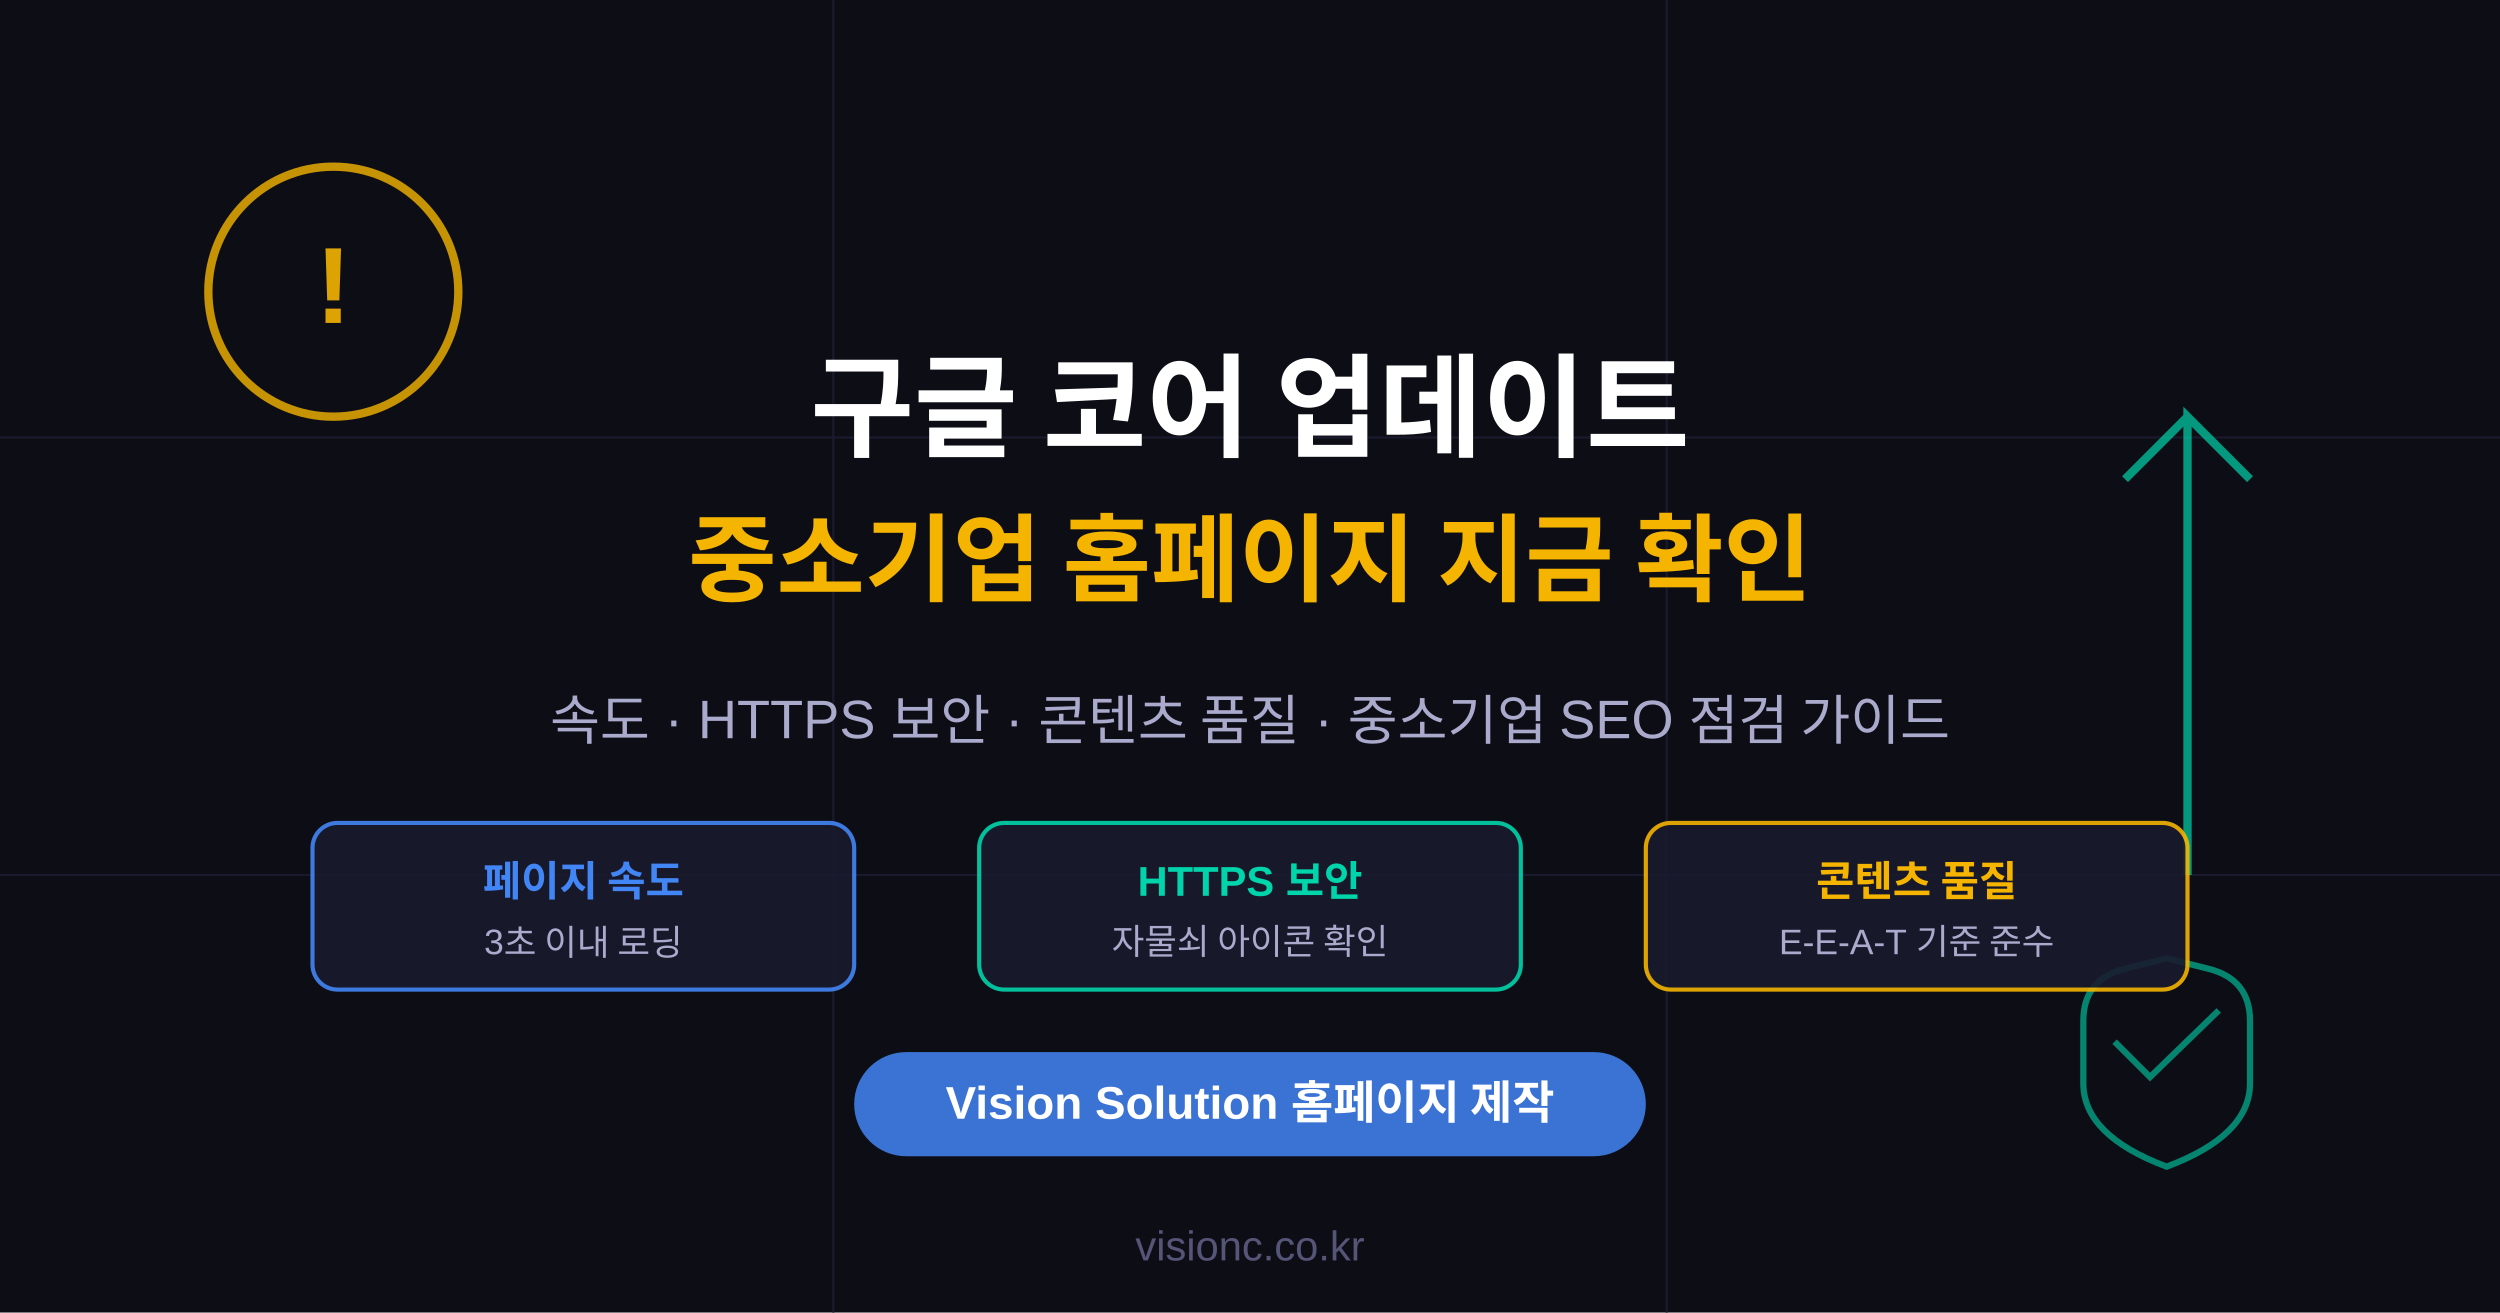
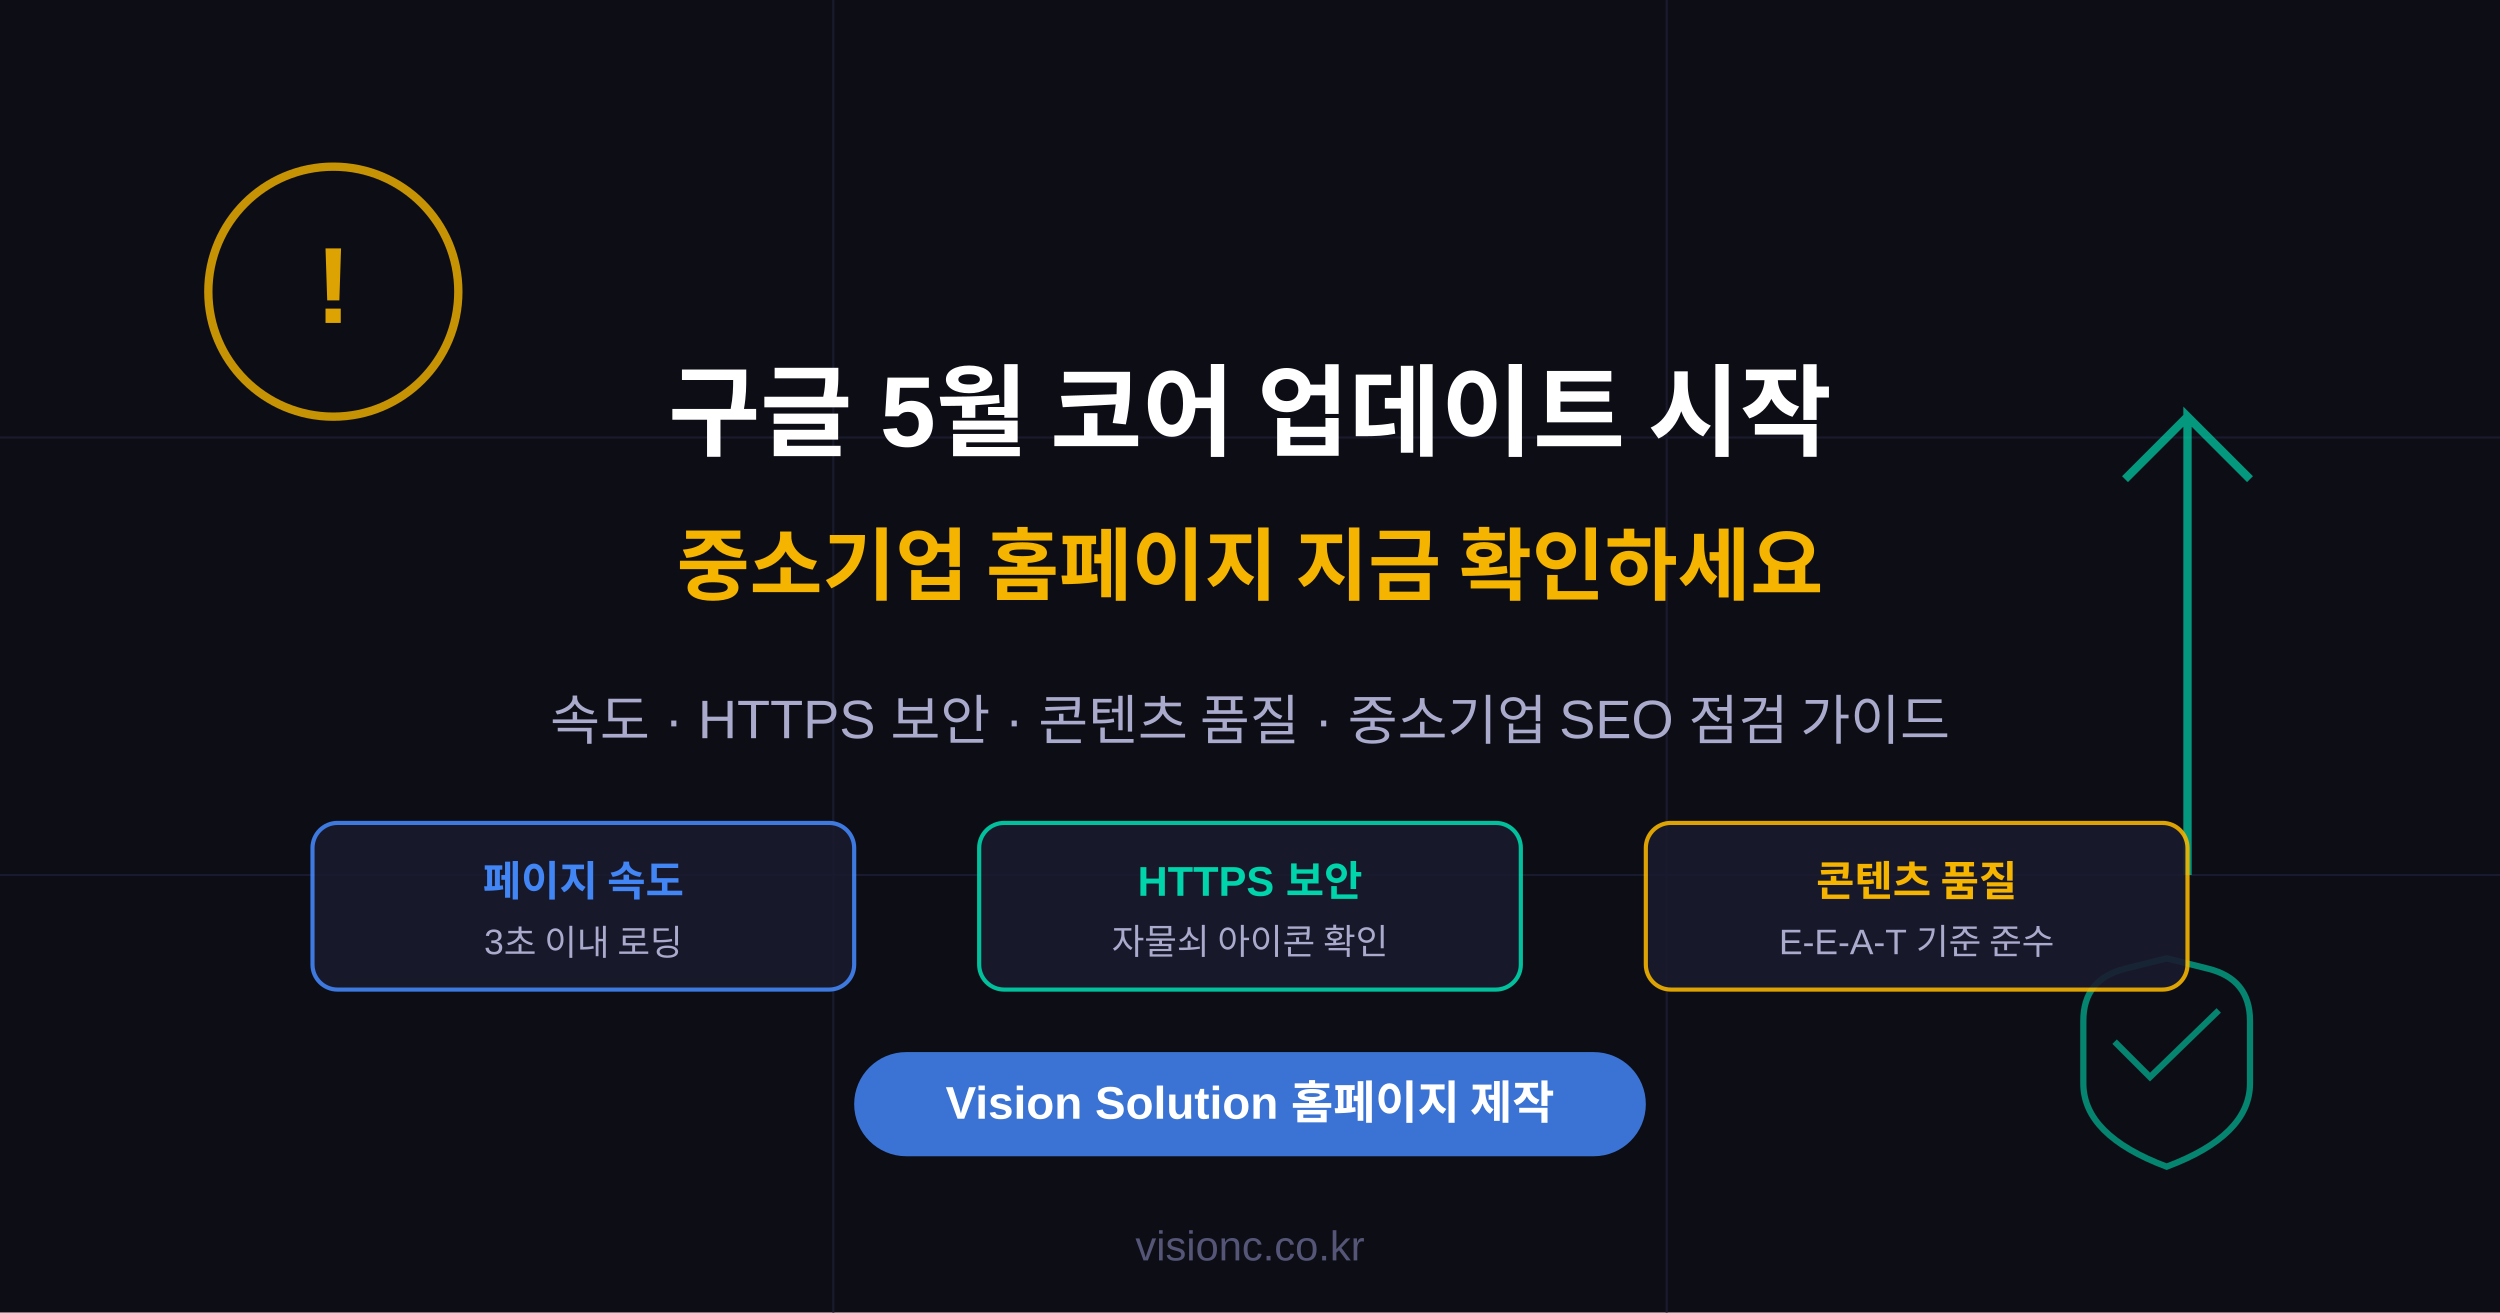
<svg xmlns="http://www.w3.org/2000/svg" width="1200" height="630" viewBox="0 0 1200 630">
  <rect width="1200" height="630" fill="#0d0d16" />
  <line x1="0" y1="210" x2="1200" y2="210" stroke="#1a1a2e" stroke-width="1" />
  <line x1="0" y1="420" x2="1200" y2="420" stroke="#1a1a2e" stroke-width="1" />
  <line x1="400" y1="0" x2="400" y2="630" stroke="#1a1a2e" stroke-width="1" />
  <line x1="800" y1="0" x2="800" y2="630" stroke="#1a1a2e" stroke-width="1" />
  <circle cx="160" cy="140" r="60" fill="none" stroke="#f4b400" stroke-width="4" opacity="0.8" />
  <text x="160" y="155" font-family="Arial, sans-serif" font-size="52" font-weight="bold" fill="#f4b400" text-anchor="middle" opacity="0.9">!</text>
  <polyline points="1050,420 1050,200 1080,230 1050,200 1020,230" fill="none" stroke="#00d4aa" stroke-width="4" opacity="0.7" />
  <path d="M1080 520 L1080 490 Q1080 470 1060 465 L1040 460 L1020 465 Q1000 470 1000 490 L1000 520 Q1000 545 1040 560 Q1080 545 1080 520 Z" fill="none" stroke="#00d4aa" stroke-width="3" opacity="0.6" />
  <polyline points="1015,500 1032,517 1065,485" fill="none" stroke="#00d4aa" stroke-width="3" opacity="0.6" />
-   <text x="600" y="215" font-family="'Noto Sans KR', Arial, sans-serif" font-size="54" font-weight="bold" fill="#ffffff" text-anchor="middle">구글 코어 업데이트</text>
-   <text x="600" y="285" font-family="'Noto Sans KR', Arial, sans-serif" font-size="46" font-weight="bold" fill="#f4b400" text-anchor="middle">중소기업 홈페이지 지금 확인</text>
+   <text x="600" y="215" font-family="'Noto Sans KR', Arial, sans-serif" font-size="48" font-weight="bold" fill="#ffffff" text-anchor="middle">구글 5월 코어 업데이트 시작</text>
+   <text x="600" y="285" font-family="'Noto Sans KR', Arial, sans-serif" font-size="38" font-weight="bold" fill="#f4b400" text-anchor="middle">중소기업 홈페이지 지금 확인하세요</text>
  <text x="600" y="355" font-family="'Noto Sans KR', Arial, sans-serif" font-size="26" fill="#aaaacc" text-anchor="middle">속도 · HTTPS 보안 · 콘텐츠 품질 · 중소기업 SEO 점검 가이드</text>
  <rect x="150" y="395" width="260" height="80" rx="12" fill="#1a1a2e" stroke="#4285f4" stroke-width="2" opacity="0.9" />
  <text x="280" y="430" font-family="'Noto Sans KR', Arial, sans-serif" font-size="20" font-weight="bold" fill="#4285f4" text-anchor="middle">페이지 속도</text>
  <text x="280" y="458" font-family="'Noto Sans KR', Arial, sans-serif" font-size="17" fill="#aaaacc" text-anchor="middle">3초 이내 로딩</text>
  <rect x="470" y="395" width="260" height="80" rx="12" fill="#1a1a2e" stroke="#00d4aa" stroke-width="2" opacity="0.9" />
  <text x="600" y="430" font-family="'Noto Sans KR', Arial, sans-serif" font-size="20" font-weight="bold" fill="#00d4aa" text-anchor="middle">HTTPS 보안</text>
  <text x="600" y="458" font-family="'Noto Sans KR', Arial, sans-serif" font-size="17" fill="#aaaacc" text-anchor="middle">자물쇠 아이콘 확인</text>
  <rect x="790" y="395" width="260" height="80" rx="12" fill="#1a1a2e" stroke="#f4b400" stroke-width="2" opacity="0.9" />
  <text x="920" y="430" font-family="'Noto Sans KR', Arial, sans-serif" font-size="20" font-weight="bold" fill="#f4b400" text-anchor="middle">콘텐츠 품질</text>
  <text x="920" y="458" font-family="'Noto Sans KR', Arial, sans-serif" font-size="17" fill="#aaaacc" text-anchor="middle">E-E-A-T 기준 준수</text>
  <rect x="410" y="505" width="380" height="50" rx="25" fill="#4285f4" opacity="0.85" />
  <text x="600" y="537" font-family="'Noto Sans KR', Arial, sans-serif" font-size="22" font-weight="bold" fill="#ffffff" text-anchor="middle">Vision Solution 홈페이지 제작</text>
  <text x="600" y="605" font-family="Arial, sans-serif" font-size="20" fill="#555577" text-anchor="middle">visionc.co.kr</text>
</svg>
